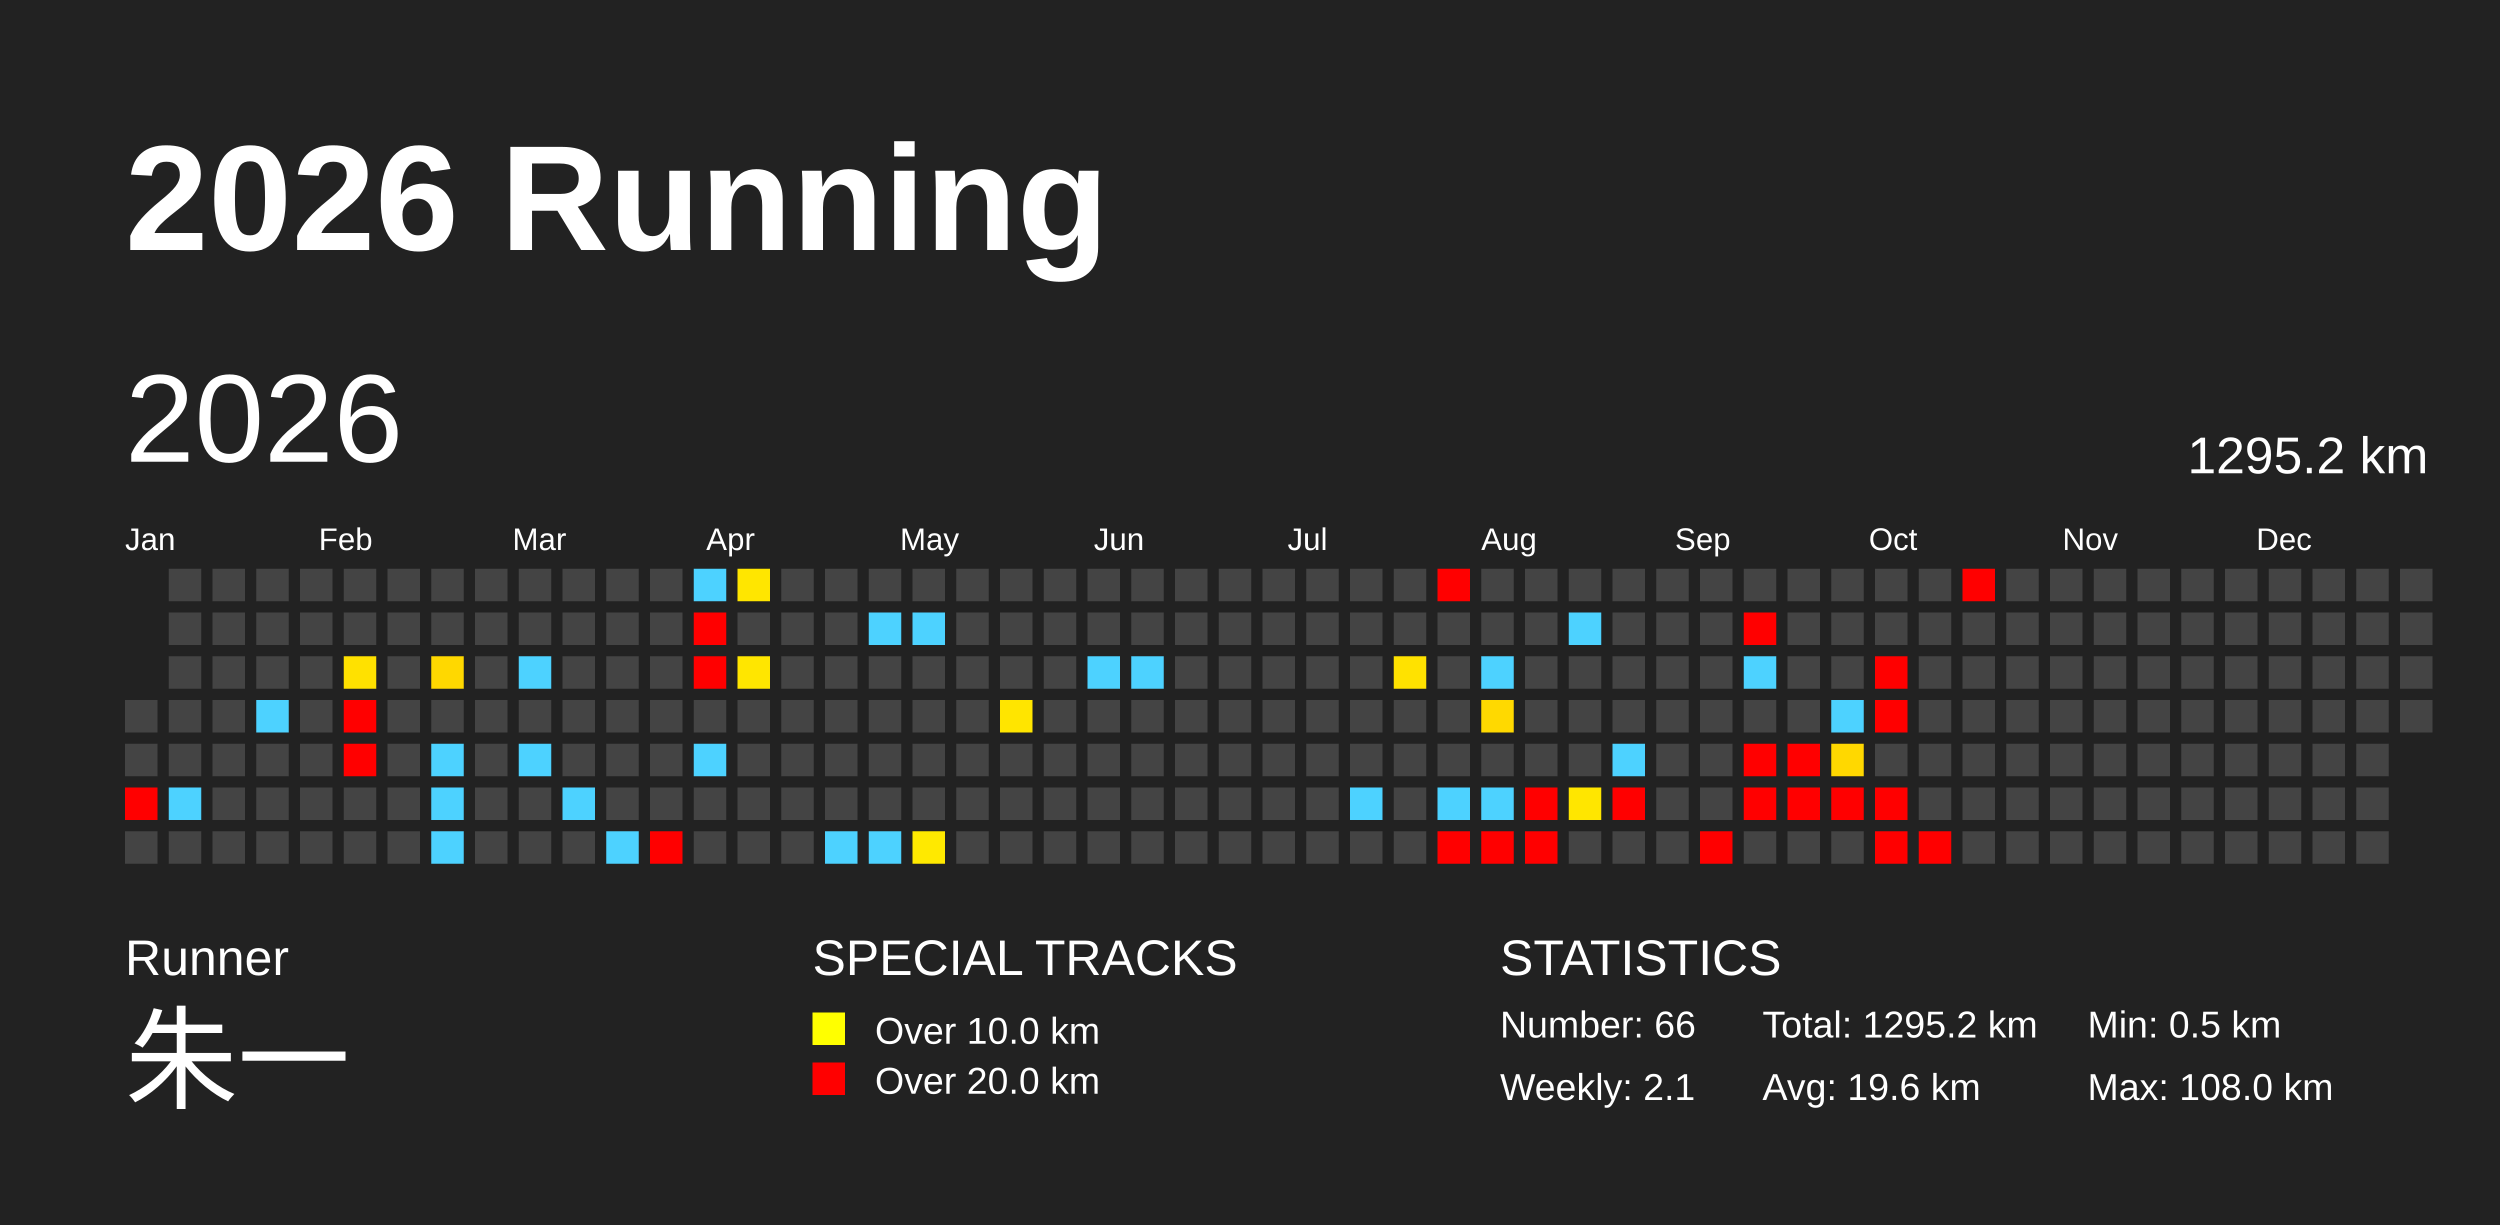
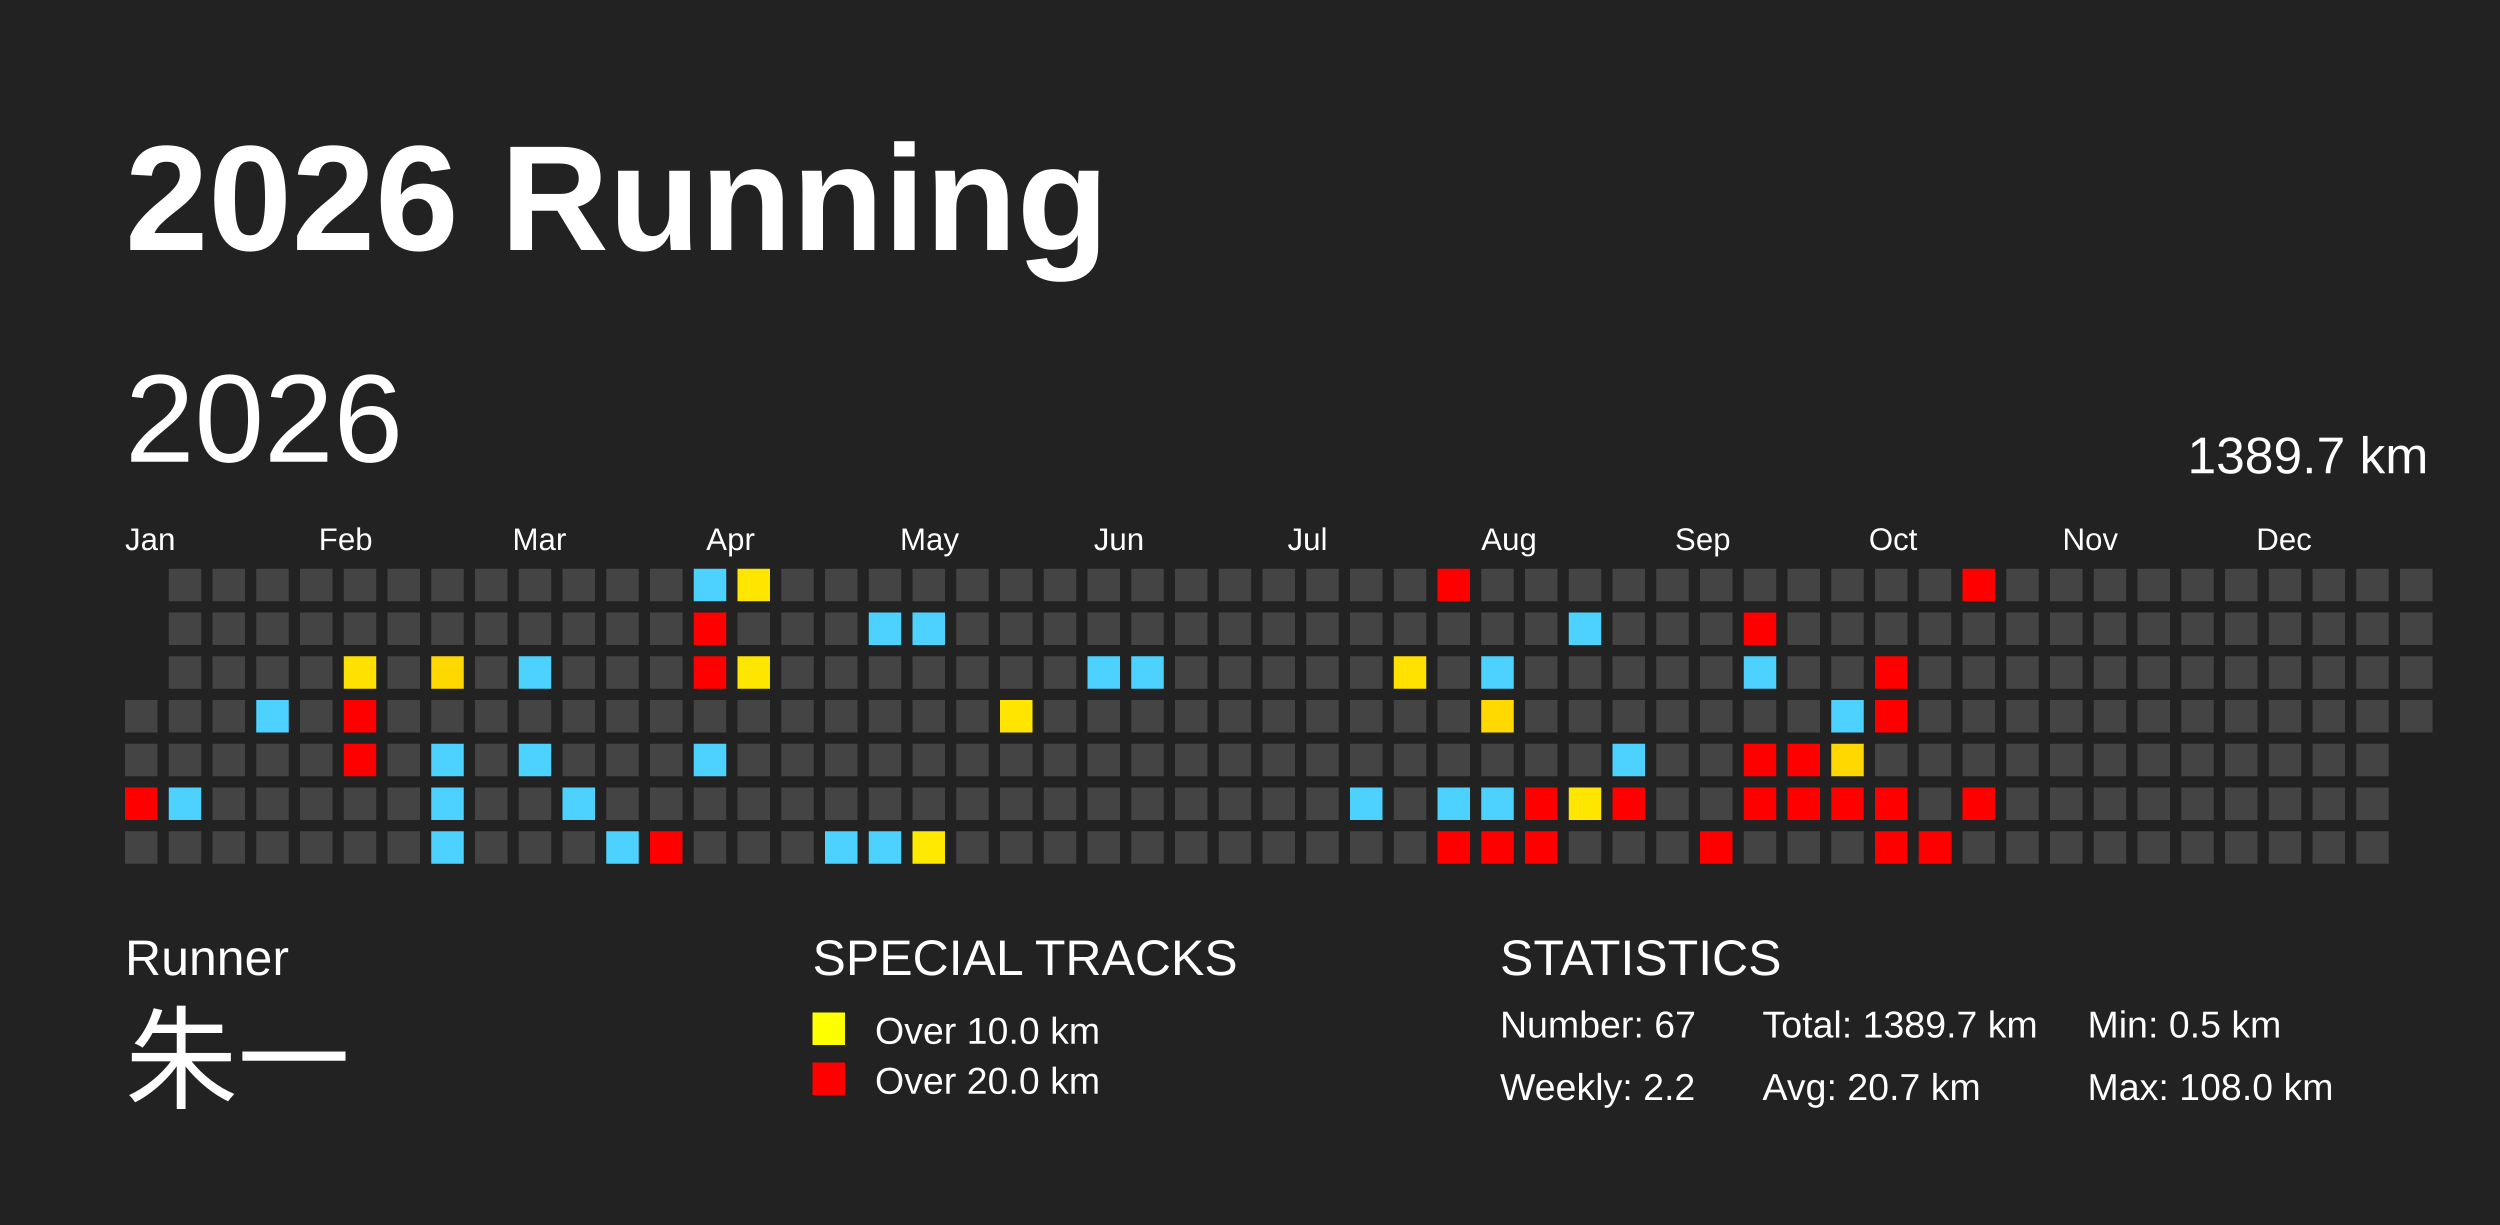
<svg xmlns="http://www.w3.org/2000/svg" baseProfile="full" height="98mm" version="1.1" viewBox="0,0,200,98" width="200mm">
  <defs />
  <rect fill="#222222" height="98" width="200" x="0" y="0" />
  <text fill="#FFFFFF" style="font-size:12px; font-family:Arial; font-weight:bold;" x="10" y="20">2026 Running</text>
  <text fill="#FFFFFF" style="font-size:4px; font-family:Arial" x="10" y="78">Runner</text>
  <text fill="#FFFFFF" style="font-size:9px; font-family:Arial" x="10" y="88">朱一</text>
  <text fill="#FFFFFF" style="font-size:4px; font-family:Arial" x="65" y="78">SPECIAL TRACKS</text>
  <rect fill="yellow" height="2.6" width="2.6" x="65" y="81" />
  <text fill="#FFFFFF" style="font-size:3px; font-family:Arial" x="70" y="83.5">Over 10.0 km</text>
  <rect fill="red" height="2.6" width="2.6" x="65" y="85" />
  <text fill="#FFFFFF" style="font-size:3px; font-family:Arial" x="70" y="87.5">Over 20.0 km</text>
  <text fill="#FFFFFF" style="font-size:4px; font-family:Arial" x="120" y="78">STATISTICS</text>
-   <text fill="#FFFFFF" style="font-size:3px; font-family:Arial" x="120" y="83">Number: 66</text>
-   <text fill="#FFFFFF" style="font-size:3px; font-family:Arial" x="120" y="88">Weekly: 2.1</text>
-   <text fill="#FFFFFF" style="font-size:3px; font-family:Arial" x="141" y="83">Total: 1295.2 km</text>
-   <text fill="#FFFFFF" style="font-size:3px; font-family:Arial" x="141" y="88">Avg: 19.6 km</text>
+   <text fill="#FFFFFF" style="font-size:3px; font-family:Arial" x="120" y="83">Number: 67</text>
+   <text fill="#FFFFFF" style="font-size:3px; font-family:Arial" x="120" y="88">Weekly: 2.2</text>
+   <text fill="#FFFFFF" style="font-size:3px; font-family:Arial" x="141" y="83">Total: 1389.7 km</text>
+   <text fill="#FFFFFF" style="font-size:3px; font-family:Arial" x="141" y="88">Avg: 20.7 km</text>
  <text fill="#FFFFFF" style="font-size:3px; font-family:Arial" x="167" y="83">Min: 0.5 km</text>
  <text fill="#FFFFFF" style="font-size:3px; font-family:Arial" x="167" y="88">Max: 108.0 km</text>
  <text dominant-baseline="hanging" fill="#FFFFFF" style="font-size:10.0px; font-family:Arial;" x="10" y="30">2026</text>
-   <text dominant-baseline="hanging" fill="#FFFFFF" style="font-size:4.125px; font-family:Arial;" x="175" y="35">1295.2 km</text>
+   <text dominant-baseline="hanging" fill="#FFFFFF" style="font-size:4.125px; font-family:Arial;" x="175" y="35">1389.7 km</text>
  <text fill="#FFFFFF" style="font-size:2.5px; font-family:Arial" x="10.0" y="44">Jan</text>
  <text fill="#FFFFFF" style="font-size:2.5px; font-family:Arial" x="25.5" y="44">Feb</text>
  <text fill="#FFFFFF" style="font-size:2.5px; font-family:Arial" x="41.0" y="44">Mar</text>
  <text fill="#FFFFFF" style="font-size:2.5px; font-family:Arial" x="56.5" y="44">Apr</text>
  <text fill="#FFFFFF" style="font-size:2.5px; font-family:Arial" x="72.0" y="44">May</text>
  <text fill="#FFFFFF" style="font-size:2.5px; font-family:Arial" x="87.5" y="44">Jun</text>
  <text fill="#FFFFFF" style="font-size:2.5px; font-family:Arial" x="103.0" y="44">Jul</text>
  <text fill="#FFFFFF" style="font-size:2.5px; font-family:Arial" x="118.5" y="44">Aug</text>
  <text fill="#FFFFFF" style="font-size:2.5px; font-family:Arial" x="134.0" y="44">Sep</text>
  <text fill="#FFFFFF" style="font-size:2.5px; font-family:Arial" x="149.5" y="44">Oct</text>
  <text fill="#FFFFFF" style="font-size:2.5px; font-family:Arial" x="165.0" y="44">Nov</text>
  <text fill="#FFFFFF" style="font-size:2.5px; font-family:Arial" x="180.5" y="44">Dec</text>
  <rect fill="#444444" height="2.6" width="2.6" x="10.0" y="56.0" />
  <rect fill="#444444" height="2.6" width="2.6" x="10.0" y="59.5" />
  <rect fill="red" height="2.6" width="2.6" x="10.0" y="63.0" />
  <rect fill="#444444" height="2.6" width="2.6" x="10.0" y="66.5" />
  <rect fill="#444444" height="2.6" width="2.6" x="13.5" y="45.5" />
  <rect fill="#444444" height="2.6" width="2.6" x="13.5" y="49.0" />
  <rect fill="#444444" height="2.6" width="2.6" x="13.5" y="52.5" />
  <rect fill="#444444" height="2.6" width="2.6" x="13.5" y="56.0" />
  <rect fill="#444444" height="2.6" width="2.6" x="13.5" y="59.5" />
  <rect fill="#4dd2ff" height="2.6" width="2.6" x="13.5" y="63.0" />
  <rect fill="#444444" height="2.6" width="2.6" x="13.5" y="66.5" />
  <rect fill="#444444" height="2.6" width="2.6" x="17.0" y="45.5" />
  <rect fill="#444444" height="2.6" width="2.6" x="17.0" y="49.0" />
  <rect fill="#444444" height="2.6" width="2.6" x="17.0" y="52.5" />
  <rect fill="#444444" height="2.6" width="2.6" x="17.0" y="56.0" />
  <rect fill="#444444" height="2.6" width="2.6" x="17.0" y="59.5" />
  <rect fill="#444444" height="2.6" width="2.6" x="17.0" y="63.0" />
  <rect fill="#444444" height="2.6" width="2.6" x="17.0" y="66.5" />
  <rect fill="#444444" height="2.6" width="2.6" x="20.5" y="45.5" />
  <rect fill="#444444" height="2.6" width="2.6" x="20.5" y="49.0" />
  <rect fill="#444444" height="2.6" width="2.6" x="20.5" y="52.5" />
  <rect fill="#4dd2ff" height="2.6" width="2.6" x="20.5" y="56.0" />
  <rect fill="#444444" height="2.6" width="2.6" x="20.5" y="59.5" />
  <rect fill="#444444" height="2.6" width="2.6" x="20.5" y="63.0" />
  <rect fill="#444444" height="2.6" width="2.6" x="20.5" y="66.5" />
  <rect fill="#444444" height="2.6" width="2.6" x="24.0" y="45.5" />
  <rect fill="#444444" height="2.6" width="2.6" x="24.0" y="49.0" />
  <rect fill="#444444" height="2.6" width="2.6" x="24.0" y="52.5" />
  <rect fill="#444444" height="2.6" width="2.6" x="24.0" y="56.0" />
  <rect fill="#444444" height="2.6" width="2.6" x="24.0" y="59.5" />
  <rect fill="#444444" height="2.6" width="2.6" x="24.0" y="63.0" />
  <rect fill="#444444" height="2.6" width="2.6" x="24.0" y="66.5" />
  <rect fill="#444444" height="2.6" width="2.6" x="27.5" y="45.5" />
  <rect fill="#444444" height="2.6" width="2.6" x="27.5" y="49.0" />
  <rect fill="#ffe100" height="2.6" width="2.6" x="27.5" y="52.5" />
  <rect fill="red" height="2.6" width="2.6" x="27.5" y="56.0" />
  <rect fill="red" height="2.6" width="2.6" x="27.5" y="59.5" />
  <rect fill="#444444" height="2.6" width="2.6" x="27.5" y="63.0" />
  <rect fill="#444444" height="2.6" width="2.6" x="27.5" y="66.5" />
  <rect fill="#444444" height="2.6" width="2.6" x="31.0" y="45.5" />
  <rect fill="#444444" height="2.6" width="2.6" x="31.0" y="49.0" />
  <rect fill="#444444" height="2.6" width="2.6" x="31.0" y="52.5" />
  <rect fill="#444444" height="2.6" width="2.6" x="31.0" y="56.0" />
  <rect fill="#444444" height="2.6" width="2.6" x="31.0" y="59.5" />
  <rect fill="#444444" height="2.6" width="2.6" x="31.0" y="63.0" />
  <rect fill="#444444" height="2.6" width="2.6" x="31.0" y="66.5" />
  <rect fill="#444444" height="2.6" width="2.6" x="34.5" y="45.5" />
  <rect fill="#444444" height="2.6" width="2.6" x="34.5" y="49.0" />
  <rect fill="#ffd800" height="2.6" width="2.6" x="34.5" y="52.5" />
  <rect fill="#444444" height="2.6" width="2.6" x="34.5" y="56.0" />
  <rect fill="#4dd2ff" height="2.6" width="2.6" x="34.5" y="59.5" />
  <rect fill="#4dd2ff" height="2.6" width="2.6" x="34.5" y="63.0" />
  <rect fill="#4dd2ff" height="2.6" width="2.6" x="34.5" y="66.5" />
  <rect fill="#444444" height="2.6" width="2.6" x="38.0" y="45.5" />
  <rect fill="#444444" height="2.6" width="2.6" x="38.0" y="49.0" />
  <rect fill="#444444" height="2.6" width="2.6" x="38.0" y="52.5" />
  <rect fill="#444444" height="2.6" width="2.6" x="38.0" y="56.0" />
  <rect fill="#444444" height="2.6" width="2.6" x="38.0" y="59.5" />
  <rect fill="#444444" height="2.6" width="2.6" x="38.0" y="63.0" />
  <rect fill="#444444" height="2.6" width="2.6" x="38.0" y="66.5" />
  <rect fill="#444444" height="2.6" width="2.6" x="41.5" y="45.5" />
  <rect fill="#444444" height="2.6" width="2.6" x="41.5" y="49.0" />
  <rect fill="#4dd2ff" height="2.6" width="2.6" x="41.5" y="52.5" />
  <rect fill="#444444" height="2.6" width="2.6" x="41.5" y="56.0" />
  <rect fill="#4dd2ff" height="2.6" width="2.6" x="41.5" y="59.5" />
  <rect fill="#444444" height="2.6" width="2.6" x="41.5" y="63.0" />
  <rect fill="#444444" height="2.6" width="2.6" x="41.5" y="66.5" />
  <rect fill="#444444" height="2.6" width="2.6" x="45.0" y="45.5" />
  <rect fill="#444444" height="2.6" width="2.6" x="45.0" y="49.0" />
  <rect fill="#444444" height="2.6" width="2.6" x="45.0" y="52.5" />
  <rect fill="#444444" height="2.6" width="2.6" x="45.0" y="56.0" />
  <rect fill="#444444" height="2.6" width="2.6" x="45.0" y="59.5" />
  <rect fill="#4dd2ff" height="2.6" width="2.6" x="45.0" y="63.0" />
  <rect fill="#444444" height="2.6" width="2.6" x="45.0" y="66.5" />
  <rect fill="#444444" height="2.6" width="2.6" x="48.5" y="45.5" />
  <rect fill="#444444" height="2.6" width="2.6" x="48.5" y="49.0" />
  <rect fill="#444444" height="2.6" width="2.6" x="48.5" y="52.5" />
  <rect fill="#444444" height="2.6" width="2.6" x="48.5" y="56.0" />
  <rect fill="#444444" height="2.6" width="2.6" x="48.5" y="59.5" />
  <rect fill="#444444" height="2.6" width="2.6" x="48.5" y="63.0" />
  <rect fill="#4dd2ff" height="2.6" width="2.6" x="48.5" y="66.5" />
  <rect fill="#444444" height="2.6" width="2.6" x="52.0" y="45.5" />
  <rect fill="#444444" height="2.6" width="2.6" x="52.0" y="49.0" />
  <rect fill="#444444" height="2.6" width="2.6" x="52.0" y="52.5" />
  <rect fill="#444444" height="2.6" width="2.6" x="52.0" y="56.0" />
  <rect fill="#444444" height="2.6" width="2.6" x="52.0" y="59.5" />
  <rect fill="#444444" height="2.6" width="2.6" x="52.0" y="63.0" />
  <rect fill="red" height="2.6" width="2.6" x="52.0" y="66.5" />
  <rect fill="#4dd2ff" height="2.6" width="2.6" x="55.5" y="45.5" />
  <rect fill="red" height="2.6" width="2.6" x="55.5" y="49.0" />
  <rect fill="red" height="2.6" width="2.6" x="55.5" y="52.5" />
  <rect fill="#444444" height="2.6" width="2.6" x="55.5" y="56.0" />
  <rect fill="#4dd2ff" height="2.6" width="2.6" x="55.5" y="59.5" />
  <rect fill="#444444" height="2.6" width="2.6" x="55.5" y="63.0" />
  <rect fill="#444444" height="2.6" width="2.6" x="55.5" y="66.5" />
  <rect fill="#ffe600" height="2.6" width="2.6" x="59.0" y="45.5" />
  <rect fill="#444444" height="2.6" width="2.6" x="59.0" y="49.0" />
  <rect fill="#ffe600" height="2.6" width="2.6" x="59.0" y="52.5" />
  <rect fill="#444444" height="2.6" width="2.6" x="59.0" y="56.0" />
  <rect fill="#444444" height="2.6" width="2.6" x="59.0" y="59.5" />
  <rect fill="#444444" height="2.6" width="2.6" x="59.0" y="63.0" />
  <rect fill="#444444" height="2.6" width="2.6" x="59.0" y="66.5" />
  <rect fill="#444444" height="2.6" width="2.6" x="62.5" y="45.5" />
  <rect fill="#444444" height="2.6" width="2.6" x="62.5" y="49.0" />
  <rect fill="#444444" height="2.6" width="2.6" x="62.5" y="52.5" />
  <rect fill="#444444" height="2.6" width="2.6" x="62.5" y="56.0" />
  <rect fill="#444444" height="2.6" width="2.6" x="62.5" y="59.5" />
  <rect fill="#444444" height="2.6" width="2.6" x="62.5" y="63.0" />
  <rect fill="#444444" height="2.6" width="2.6" x="62.5" y="66.5" />
  <rect fill="#444444" height="2.6" width="2.6" x="66.0" y="45.5" />
  <rect fill="#444444" height="2.6" width="2.6" x="66.0" y="49.0" />
  <rect fill="#444444" height="2.6" width="2.6" x="66.0" y="52.5" />
  <rect fill="#444444" height="2.6" width="2.6" x="66.0" y="56.0" />
  <rect fill="#444444" height="2.6" width="2.6" x="66.0" y="59.5" />
  <rect fill="#444444" height="2.6" width="2.6" x="66.0" y="63.0" />
  <rect fill="#4dd2ff" height="2.6" width="2.6" x="66.0" y="66.5" />
  <rect fill="#444444" height="2.6" width="2.6" x="69.5" y="45.5" />
  <rect fill="#4dd2ff" height="2.6" width="2.6" x="69.5" y="49.0" />
  <rect fill="#444444" height="2.6" width="2.6" x="69.5" y="52.5" />
  <rect fill="#444444" height="2.6" width="2.6" x="69.5" y="56.0" />
  <rect fill="#444444" height="2.6" width="2.6" x="69.5" y="59.5" />
  <rect fill="#444444" height="2.6" width="2.6" x="69.5" y="63.0" />
  <rect fill="#4dd2ff" height="2.6" width="2.6" x="69.5" y="66.5" />
  <rect fill="#444444" height="2.6" width="2.6" x="73.0" y="45.5" />
  <rect fill="#4dd2ff" height="2.6" width="2.6" x="73.0" y="49.0" />
  <rect fill="#444444" height="2.6" width="2.6" x="73.0" y="52.5" />
  <rect fill="#444444" height="2.6" width="2.6" x="73.0" y="56.0" />
  <rect fill="#444444" height="2.6" width="2.6" x="73.0" y="59.5" />
  <rect fill="#444444" height="2.6" width="2.6" x="73.0" y="63.0" />
  <rect fill="#ffe900" height="2.6" width="2.6" x="73.0" y="66.5" />
  <rect fill="#444444" height="2.6" width="2.6" x="76.5" y="45.5" />
  <rect fill="#444444" height="2.6" width="2.6" x="76.5" y="49.0" />
  <rect fill="#444444" height="2.6" width="2.6" x="76.5" y="52.5" />
  <rect fill="#444444" height="2.6" width="2.6" x="76.5" y="56.0" />
  <rect fill="#444444" height="2.6" width="2.6" x="76.5" y="59.5" />
  <rect fill="#444444" height="2.6" width="2.6" x="76.5" y="63.0" />
  <rect fill="#444444" height="2.6" width="2.6" x="76.5" y="66.5" />
  <rect fill="#444444" height="2.6" width="2.6" x="80.0" y="45.5" />
  <rect fill="#444444" height="2.6" width="2.6" x="80.0" y="49.0" />
  <rect fill="#444444" height="2.6" width="2.6" x="80.0" y="52.5" />
  <rect fill="#ffe500" height="2.6" width="2.6" x="80.0" y="56.0" />
  <rect fill="#444444" height="2.6" width="2.6" x="80.0" y="59.5" />
  <rect fill="#444444" height="2.6" width="2.6" x="80.0" y="63.0" />
  <rect fill="#444444" height="2.6" width="2.6" x="80.0" y="66.5" />
  <rect fill="#444444" height="2.6" width="2.6" x="83.5" y="45.5" />
  <rect fill="#444444" height="2.6" width="2.6" x="83.5" y="49.0" />
  <rect fill="#444444" height="2.6" width="2.6" x="83.5" y="52.5" />
  <rect fill="#444444" height="2.6" width="2.6" x="83.5" y="56.0" />
  <rect fill="#444444" height="2.6" width="2.6" x="83.5" y="59.5" />
  <rect fill="#444444" height="2.6" width="2.6" x="83.5" y="63.0" />
  <rect fill="#444444" height="2.6" width="2.6" x="83.5" y="66.5" />
  <rect fill="#444444" height="2.6" width="2.6" x="87.0" y="45.5" />
  <rect fill="#444444" height="2.6" width="2.6" x="87.0" y="49.0" />
  <rect fill="#4dd2ff" height="2.6" width="2.6" x="87.0" y="52.5" />
  <rect fill="#444444" height="2.6" width="2.6" x="87.0" y="56.0" />
  <rect fill="#444444" height="2.6" width="2.6" x="87.0" y="59.5" />
  <rect fill="#444444" height="2.6" width="2.6" x="87.0" y="63.0" />
  <rect fill="#444444" height="2.6" width="2.6" x="87.0" y="66.5" />
  <rect fill="#444444" height="2.6" width="2.6" x="90.5" y="45.5" />
  <rect fill="#444444" height="2.6" width="2.6" x="90.5" y="49.0" />
  <rect fill="#4dd2ff" height="2.6" width="2.6" x="90.5" y="52.5" />
  <rect fill="#444444" height="2.6" width="2.6" x="90.5" y="56.0" />
  <rect fill="#444444" height="2.6" width="2.6" x="90.5" y="59.5" />
  <rect fill="#444444" height="2.6" width="2.6" x="90.5" y="63.0" />
  <rect fill="#444444" height="2.6" width="2.6" x="90.5" y="66.5" />
  <rect fill="#444444" height="2.6" width="2.6" x="94.0" y="45.5" />
  <rect fill="#444444" height="2.6" width="2.6" x="94.0" y="49.0" />
  <rect fill="#444444" height="2.6" width="2.6" x="94.0" y="52.5" />
  <rect fill="#444444" height="2.6" width="2.6" x="94.0" y="56.0" />
  <rect fill="#444444" height="2.6" width="2.6" x="94.0" y="59.5" />
  <rect fill="#444444" height="2.6" width="2.6" x="94.0" y="63.0" />
  <rect fill="#444444" height="2.6" width="2.6" x="94.0" y="66.5" />
  <rect fill="#444444" height="2.6" width="2.6" x="97.5" y="45.5" />
  <rect fill="#444444" height="2.6" width="2.6" x="97.5" y="49.0" />
  <rect fill="#444444" height="2.6" width="2.6" x="97.5" y="52.5" />
  <rect fill="#444444" height="2.6" width="2.6" x="97.5" y="56.0" />
  <rect fill="#444444" height="2.6" width="2.6" x="97.5" y="59.5" />
  <rect fill="#444444" height="2.6" width="2.6" x="97.5" y="63.0" />
  <rect fill="#444444" height="2.6" width="2.6" x="97.5" y="66.5" />
  <rect fill="#444444" height="2.6" width="2.6" x="101.0" y="45.5" />
  <rect fill="#444444" height="2.6" width="2.6" x="101.0" y="49.0" />
  <rect fill="#444444" height="2.6" width="2.6" x="101.0" y="52.5" />
  <rect fill="#444444" height="2.6" width="2.6" x="101.0" y="56.0" />
  <rect fill="#444444" height="2.6" width="2.6" x="101.0" y="59.5" />
  <rect fill="#444444" height="2.6" width="2.6" x="101.0" y="63.0" />
  <rect fill="#444444" height="2.6" width="2.6" x="101.0" y="66.5" />
  <rect fill="#444444" height="2.6" width="2.6" x="104.5" y="45.5" />
  <rect fill="#444444" height="2.6" width="2.6" x="104.5" y="49.0" />
  <rect fill="#444444" height="2.6" width="2.6" x="104.5" y="52.5" />
  <rect fill="#444444" height="2.6" width="2.6" x="104.5" y="56.0" />
  <rect fill="#444444" height="2.6" width="2.6" x="104.5" y="59.5" />
  <rect fill="#444444" height="2.6" width="2.6" x="104.5" y="63.0" />
  <rect fill="#444444" height="2.6" width="2.6" x="104.5" y="66.5" />
  <rect fill="#444444" height="2.6" width="2.6" x="108.0" y="45.5" />
  <rect fill="#444444" height="2.6" width="2.6" x="108.0" y="49.0" />
  <rect fill="#444444" height="2.6" width="2.6" x="108.0" y="52.5" />
  <rect fill="#444444" height="2.6" width="2.6" x="108.0" y="56.0" />
  <rect fill="#444444" height="2.6" width="2.6" x="108.0" y="59.5" />
  <rect fill="#4dd2ff" height="2.6" width="2.6" x="108.0" y="63.0" />
  <rect fill="#444444" height="2.6" width="2.6" x="108.0" y="66.5" />
  <rect fill="#444444" height="2.6" width="2.6" x="111.5" y="45.5" />
  <rect fill="#444444" height="2.6" width="2.6" x="111.5" y="49.0" />
  <rect fill="#ffe200" height="2.6" width="2.6" x="111.5" y="52.5" />
  <rect fill="#444444" height="2.6" width="2.6" x="111.5" y="56.0" />
  <rect fill="#444444" height="2.6" width="2.6" x="111.5" y="59.5" />
  <rect fill="#444444" height="2.6" width="2.6" x="111.5" y="63.0" />
  <rect fill="#444444" height="2.6" width="2.6" x="111.5" y="66.5" />
  <rect fill="red" height="2.6" width="2.6" x="115.0" y="45.5" />
  <rect fill="#444444" height="2.6" width="2.6" x="115.0" y="49.0" />
  <rect fill="#444444" height="2.6" width="2.6" x="115.0" y="52.5" />
  <rect fill="#444444" height="2.6" width="2.6" x="115.0" y="56.0" />
  <rect fill="#444444" height="2.6" width="2.6" x="115.0" y="59.5" />
  <rect fill="#4dd2ff" height="2.6" width="2.6" x="115.0" y="63.0" />
  <rect fill="red" height="2.6" width="2.6" x="115.0" y="66.5" />
  <rect fill="#444444" height="2.6" width="2.6" x="118.5" y="45.5" />
  <rect fill="#444444" height="2.6" width="2.6" x="118.5" y="49.0" />
  <rect fill="#4dd2ff" height="2.6" width="2.6" x="118.5" y="52.5" />
  <rect fill="#ffd900" height="2.6" width="2.6" x="118.5" y="56.0" />
  <rect fill="#444444" height="2.6" width="2.6" x="118.5" y="59.5" />
  <rect fill="#4dd2ff" height="2.6" width="2.6" x="118.5" y="63.0" />
  <rect fill="red" height="2.6" width="2.6" x="118.5" y="66.5" />
  <rect fill="#444444" height="2.6" width="2.6" x="122.0" y="45.5" />
  <rect fill="#444444" height="2.6" width="2.6" x="122.0" y="49.0" />
  <rect fill="#444444" height="2.6" width="2.6" x="122.0" y="52.5" />
  <rect fill="#444444" height="2.6" width="2.6" x="122.0" y="56.0" />
  <rect fill="#444444" height="2.6" width="2.6" x="122.0" y="59.5" />
  <rect fill="red" height="2.6" width="2.6" x="122.0" y="63.0" />
  <rect fill="red" height="2.6" width="2.6" x="122.0" y="66.5" />
  <rect fill="#444444" height="2.6" width="2.6" x="125.5" y="45.5" />
  <rect fill="#4dd2ff" height="2.6" width="2.6" x="125.5" y="49.0" />
  <rect fill="#444444" height="2.6" width="2.6" x="125.5" y="52.5" />
  <rect fill="#444444" height="2.6" width="2.6" x="125.5" y="56.0" />
  <rect fill="#444444" height="2.6" width="2.6" x="125.5" y="59.5" />
  <rect fill="#ffe600" height="2.6" width="2.6" x="125.5" y="63.0" />
  <rect fill="#444444" height="2.6" width="2.6" x="125.5" y="66.5" />
  <rect fill="#444444" height="2.6" width="2.6" x="129.0" y="45.5" />
  <rect fill="#444444" height="2.6" width="2.6" x="129.0" y="49.0" />
  <rect fill="#444444" height="2.6" width="2.6" x="129.0" y="52.5" />
  <rect fill="#444444" height="2.6" width="2.6" x="129.0" y="56.0" />
  <rect fill="#4dd2ff" height="2.6" width="2.6" x="129.0" y="59.5" />
  <rect fill="red" height="2.6" width="2.6" x="129.0" y="63.0" />
  <rect fill="#444444" height="2.6" width="2.6" x="129.0" y="66.5" />
  <rect fill="#444444" height="2.6" width="2.6" x="132.5" y="45.5" />
  <rect fill="#444444" height="2.6" width="2.6" x="132.5" y="49.0" />
  <rect fill="#444444" height="2.6" width="2.6" x="132.5" y="52.5" />
  <rect fill="#444444" height="2.6" width="2.6" x="132.5" y="56.0" />
  <rect fill="#444444" height="2.6" width="2.6" x="132.5" y="59.5" />
  <rect fill="#444444" height="2.6" width="2.6" x="132.5" y="63.0" />
  <rect fill="#444444" height="2.6" width="2.6" x="132.5" y="66.5" />
  <rect fill="#444444" height="2.6" width="2.6" x="136.0" y="45.5" />
  <rect fill="#444444" height="2.6" width="2.6" x="136.0" y="49.0" />
  <rect fill="#444444" height="2.6" width="2.6" x="136.0" y="52.5" />
  <rect fill="#444444" height="2.6" width="2.6" x="136.0" y="56.0" />
  <rect fill="#444444" height="2.6" width="2.6" x="136.0" y="59.5" />
  <rect fill="#444444" height="2.6" width="2.6" x="136.0" y="63.0" />
  <rect fill="red" height="2.6" width="2.6" x="136.0" y="66.5" />
  <rect fill="#444444" height="2.6" width="2.6" x="139.5" y="45.5" />
  <rect fill="red" height="2.6" width="2.6" x="139.5" y="49.0" />
  <rect fill="#4dd2ff" height="2.6" width="2.6" x="139.5" y="52.5" />
  <rect fill="#444444" height="2.6" width="2.6" x="139.5" y="56.0" />
  <rect fill="red" height="2.6" width="2.6" x="139.5" y="59.5" />
  <rect fill="red" height="2.6" width="2.6" x="139.5" y="63.0" />
  <rect fill="#444444" height="2.6" width="2.6" x="139.5" y="66.5" />
  <rect fill="#444444" height="2.6" width="2.6" x="143.0" y="45.5" />
  <rect fill="#444444" height="2.6" width="2.6" x="143.0" y="49.0" />
  <rect fill="#444444" height="2.6" width="2.6" x="143.0" y="52.5" />
  <rect fill="#444444" height="2.6" width="2.6" x="143.0" y="56.0" />
  <rect fill="red" height="2.6" width="2.6" x="143.0" y="59.5" />
  <rect fill="red" height="2.6" width="2.6" x="143.0" y="63.0" />
  <rect fill="#444444" height="2.6" width="2.6" x="143.0" y="66.5" />
  <rect fill="#444444" height="2.6" width="2.6" x="146.5" y="45.5" />
  <rect fill="#444444" height="2.6" width="2.6" x="146.5" y="49.0" />
  <rect fill="#444444" height="2.6" width="2.6" x="146.5" y="52.5" />
  <rect fill="#4dd2ff" height="2.6" width="2.6" x="146.5" y="56.0" />
  <rect fill="#ffd800" height="2.6" width="2.6" x="146.5" y="59.5" />
  <rect fill="red" height="2.6" width="2.6" x="146.5" y="63.0" />
  <rect fill="#444444" height="2.6" width="2.6" x="146.5" y="66.5" />
  <rect fill="#444444" height="2.6" width="2.6" x="150.0" y="45.5" />
  <rect fill="#444444" height="2.6" width="2.6" x="150.0" y="49.0" />
  <rect fill="red" height="2.6" width="2.6" x="150.0" y="52.5" />
  <rect fill="red" height="2.6" width="2.6" x="150.0" y="56.0" />
  <rect fill="#444444" height="2.6" width="2.6" x="150.0" y="59.5" />
  <rect fill="red" height="2.6" width="2.6" x="150.0" y="63.0" />
  <rect fill="red" height="2.6" width="2.6" x="150.0" y="66.5" />
  <rect fill="#444444" height="2.6" width="2.6" x="153.5" y="45.5" />
  <rect fill="#444444" height="2.6" width="2.6" x="153.5" y="49.0" />
  <rect fill="#444444" height="2.6" width="2.6" x="153.5" y="52.5" />
  <rect fill="#444444" height="2.6" width="2.6" x="153.5" y="56.0" />
  <rect fill="#444444" height="2.6" width="2.6" x="153.5" y="59.5" />
  <rect fill="#444444" height="2.6" width="2.6" x="153.5" y="63.0" />
  <rect fill="red" height="2.6" width="2.6" x="153.5" y="66.5" />
  <rect fill="red" height="2.6" width="2.6" x="157.0" y="45.5" />
  <rect fill="#444444" height="2.6" width="2.6" x="157.0" y="49.0" />
  <rect fill="#444444" height="2.6" width="2.6" x="157.0" y="52.5" />
  <rect fill="#444444" height="2.6" width="2.6" x="157.0" y="56.0" />
  <rect fill="#444444" height="2.6" width="2.6" x="157.0" y="59.5" />
-   <rect fill="#444444" height="2.6" width="2.6" x="157.0" y="63.0" />
+   <rect fill="red" height="2.6" width="2.6" x="157.0" y="63.0" />
  <rect fill="#444444" height="2.6" width="2.6" x="157.0" y="66.5" />
  <rect fill="#444444" height="2.6" width="2.6" x="160.5" y="45.5" />
  <rect fill="#444444" height="2.6" width="2.6" x="160.5" y="49.0" />
  <rect fill="#444444" height="2.6" width="2.6" x="160.5" y="52.5" />
  <rect fill="#444444" height="2.6" width="2.6" x="160.5" y="56.0" />
  <rect fill="#444444" height="2.6" width="2.6" x="160.5" y="59.5" />
  <rect fill="#444444" height="2.6" width="2.6" x="160.5" y="63.0" />
  <rect fill="#444444" height="2.6" width="2.6" x="160.5" y="66.5" />
  <rect fill="#444444" height="2.6" width="2.6" x="164.0" y="45.5" />
  <rect fill="#444444" height="2.6" width="2.6" x="164.0" y="49.0" />
  <rect fill="#444444" height="2.6" width="2.6" x="164.0" y="52.5" />
  <rect fill="#444444" height="2.6" width="2.6" x="164.0" y="56.0" />
  <rect fill="#444444" height="2.6" width="2.6" x="164.0" y="59.5" />
  <rect fill="#444444" height="2.6" width="2.6" x="164.0" y="63.0" />
  <rect fill="#444444" height="2.6" width="2.6" x="164.0" y="66.5" />
  <rect fill="#444444" height="2.6" width="2.6" x="167.5" y="45.5" />
  <rect fill="#444444" height="2.6" width="2.6" x="167.5" y="49.0" />
  <rect fill="#444444" height="2.6" width="2.6" x="167.5" y="52.5" />
  <rect fill="#444444" height="2.6" width="2.6" x="167.5" y="56.0" />
  <rect fill="#444444" height="2.6" width="2.6" x="167.5" y="59.5" />
  <rect fill="#444444" height="2.6" width="2.6" x="167.5" y="63.0" />
  <rect fill="#444444" height="2.6" width="2.6" x="167.5" y="66.5" />
  <rect fill="#444444" height="2.6" width="2.6" x="171.0" y="45.5" />
  <rect fill="#444444" height="2.6" width="2.6" x="171.0" y="49.0" />
  <rect fill="#444444" height="2.6" width="2.6" x="171.0" y="52.5" />
  <rect fill="#444444" height="2.6" width="2.6" x="171.0" y="56.0" />
  <rect fill="#444444" height="2.6" width="2.6" x="171.0" y="59.5" />
  <rect fill="#444444" height="2.6" width="2.6" x="171.0" y="63.0" />
  <rect fill="#444444" height="2.6" width="2.6" x="171.0" y="66.5" />
  <rect fill="#444444" height="2.6" width="2.6" x="174.5" y="45.5" />
  <rect fill="#444444" height="2.6" width="2.6" x="174.5" y="49.0" />
  <rect fill="#444444" height="2.6" width="2.6" x="174.5" y="52.5" />
  <rect fill="#444444" height="2.6" width="2.6" x="174.5" y="56.0" />
  <rect fill="#444444" height="2.6" width="2.6" x="174.5" y="59.5" />
  <rect fill="#444444" height="2.6" width="2.6" x="174.5" y="63.0" />
  <rect fill="#444444" height="2.6" width="2.6" x="174.5" y="66.5" />
  <rect fill="#444444" height="2.6" width="2.6" x="178.0" y="45.5" />
  <rect fill="#444444" height="2.6" width="2.6" x="178.0" y="49.0" />
  <rect fill="#444444" height="2.6" width="2.6" x="178.0" y="52.5" />
  <rect fill="#444444" height="2.6" width="2.6" x="178.0" y="56.0" />
  <rect fill="#444444" height="2.6" width="2.6" x="178.0" y="59.5" />
  <rect fill="#444444" height="2.6" width="2.6" x="178.0" y="63.0" />
  <rect fill="#444444" height="2.6" width="2.6" x="178.0" y="66.5" />
  <rect fill="#444444" height="2.6" width="2.6" x="181.5" y="45.5" />
  <rect fill="#444444" height="2.6" width="2.6" x="181.5" y="49.0" />
  <rect fill="#444444" height="2.6" width="2.6" x="181.5" y="52.5" />
  <rect fill="#444444" height="2.6" width="2.6" x="181.5" y="56.0" />
  <rect fill="#444444" height="2.6" width="2.6" x="181.5" y="59.5" />
  <rect fill="#444444" height="2.6" width="2.6" x="181.5" y="63.0" />
  <rect fill="#444444" height="2.6" width="2.6" x="181.5" y="66.5" />
  <rect fill="#444444" height="2.6" width="2.6" x="185.0" y="45.5" />
  <rect fill="#444444" height="2.6" width="2.6" x="185.0" y="49.0" />
  <rect fill="#444444" height="2.6" width="2.6" x="185.0" y="52.5" />
  <rect fill="#444444" height="2.6" width="2.6" x="185.0" y="56.0" />
  <rect fill="#444444" height="2.6" width="2.6" x="185.0" y="59.5" />
  <rect fill="#444444" height="2.6" width="2.6" x="185.0" y="63.0" />
  <rect fill="#444444" height="2.6" width="2.6" x="185.0" y="66.5" />
  <rect fill="#444444" height="2.6" width="2.6" x="188.5" y="45.5" />
  <rect fill="#444444" height="2.6" width="2.6" x="188.5" y="49.0" />
  <rect fill="#444444" height="2.6" width="2.6" x="188.5" y="52.5" />
  <rect fill="#444444" height="2.6" width="2.6" x="188.5" y="56.0" />
  <rect fill="#444444" height="2.6" width="2.6" x="188.5" y="59.5" />
  <rect fill="#444444" height="2.6" width="2.6" x="188.5" y="63.0" />
  <rect fill="#444444" height="2.6" width="2.6" x="188.5" y="66.5" />
  <rect fill="#444444" height="2.6" width="2.6" x="192.0" y="45.5" />
  <rect fill="#444444" height="2.6" width="2.6" x="192.0" y="49.0" />
  <rect fill="#444444" height="2.6" width="2.6" x="192.0" y="52.5" />
  <rect fill="#444444" height="2.6" width="2.6" x="192.0" y="56.0" />
</svg>
